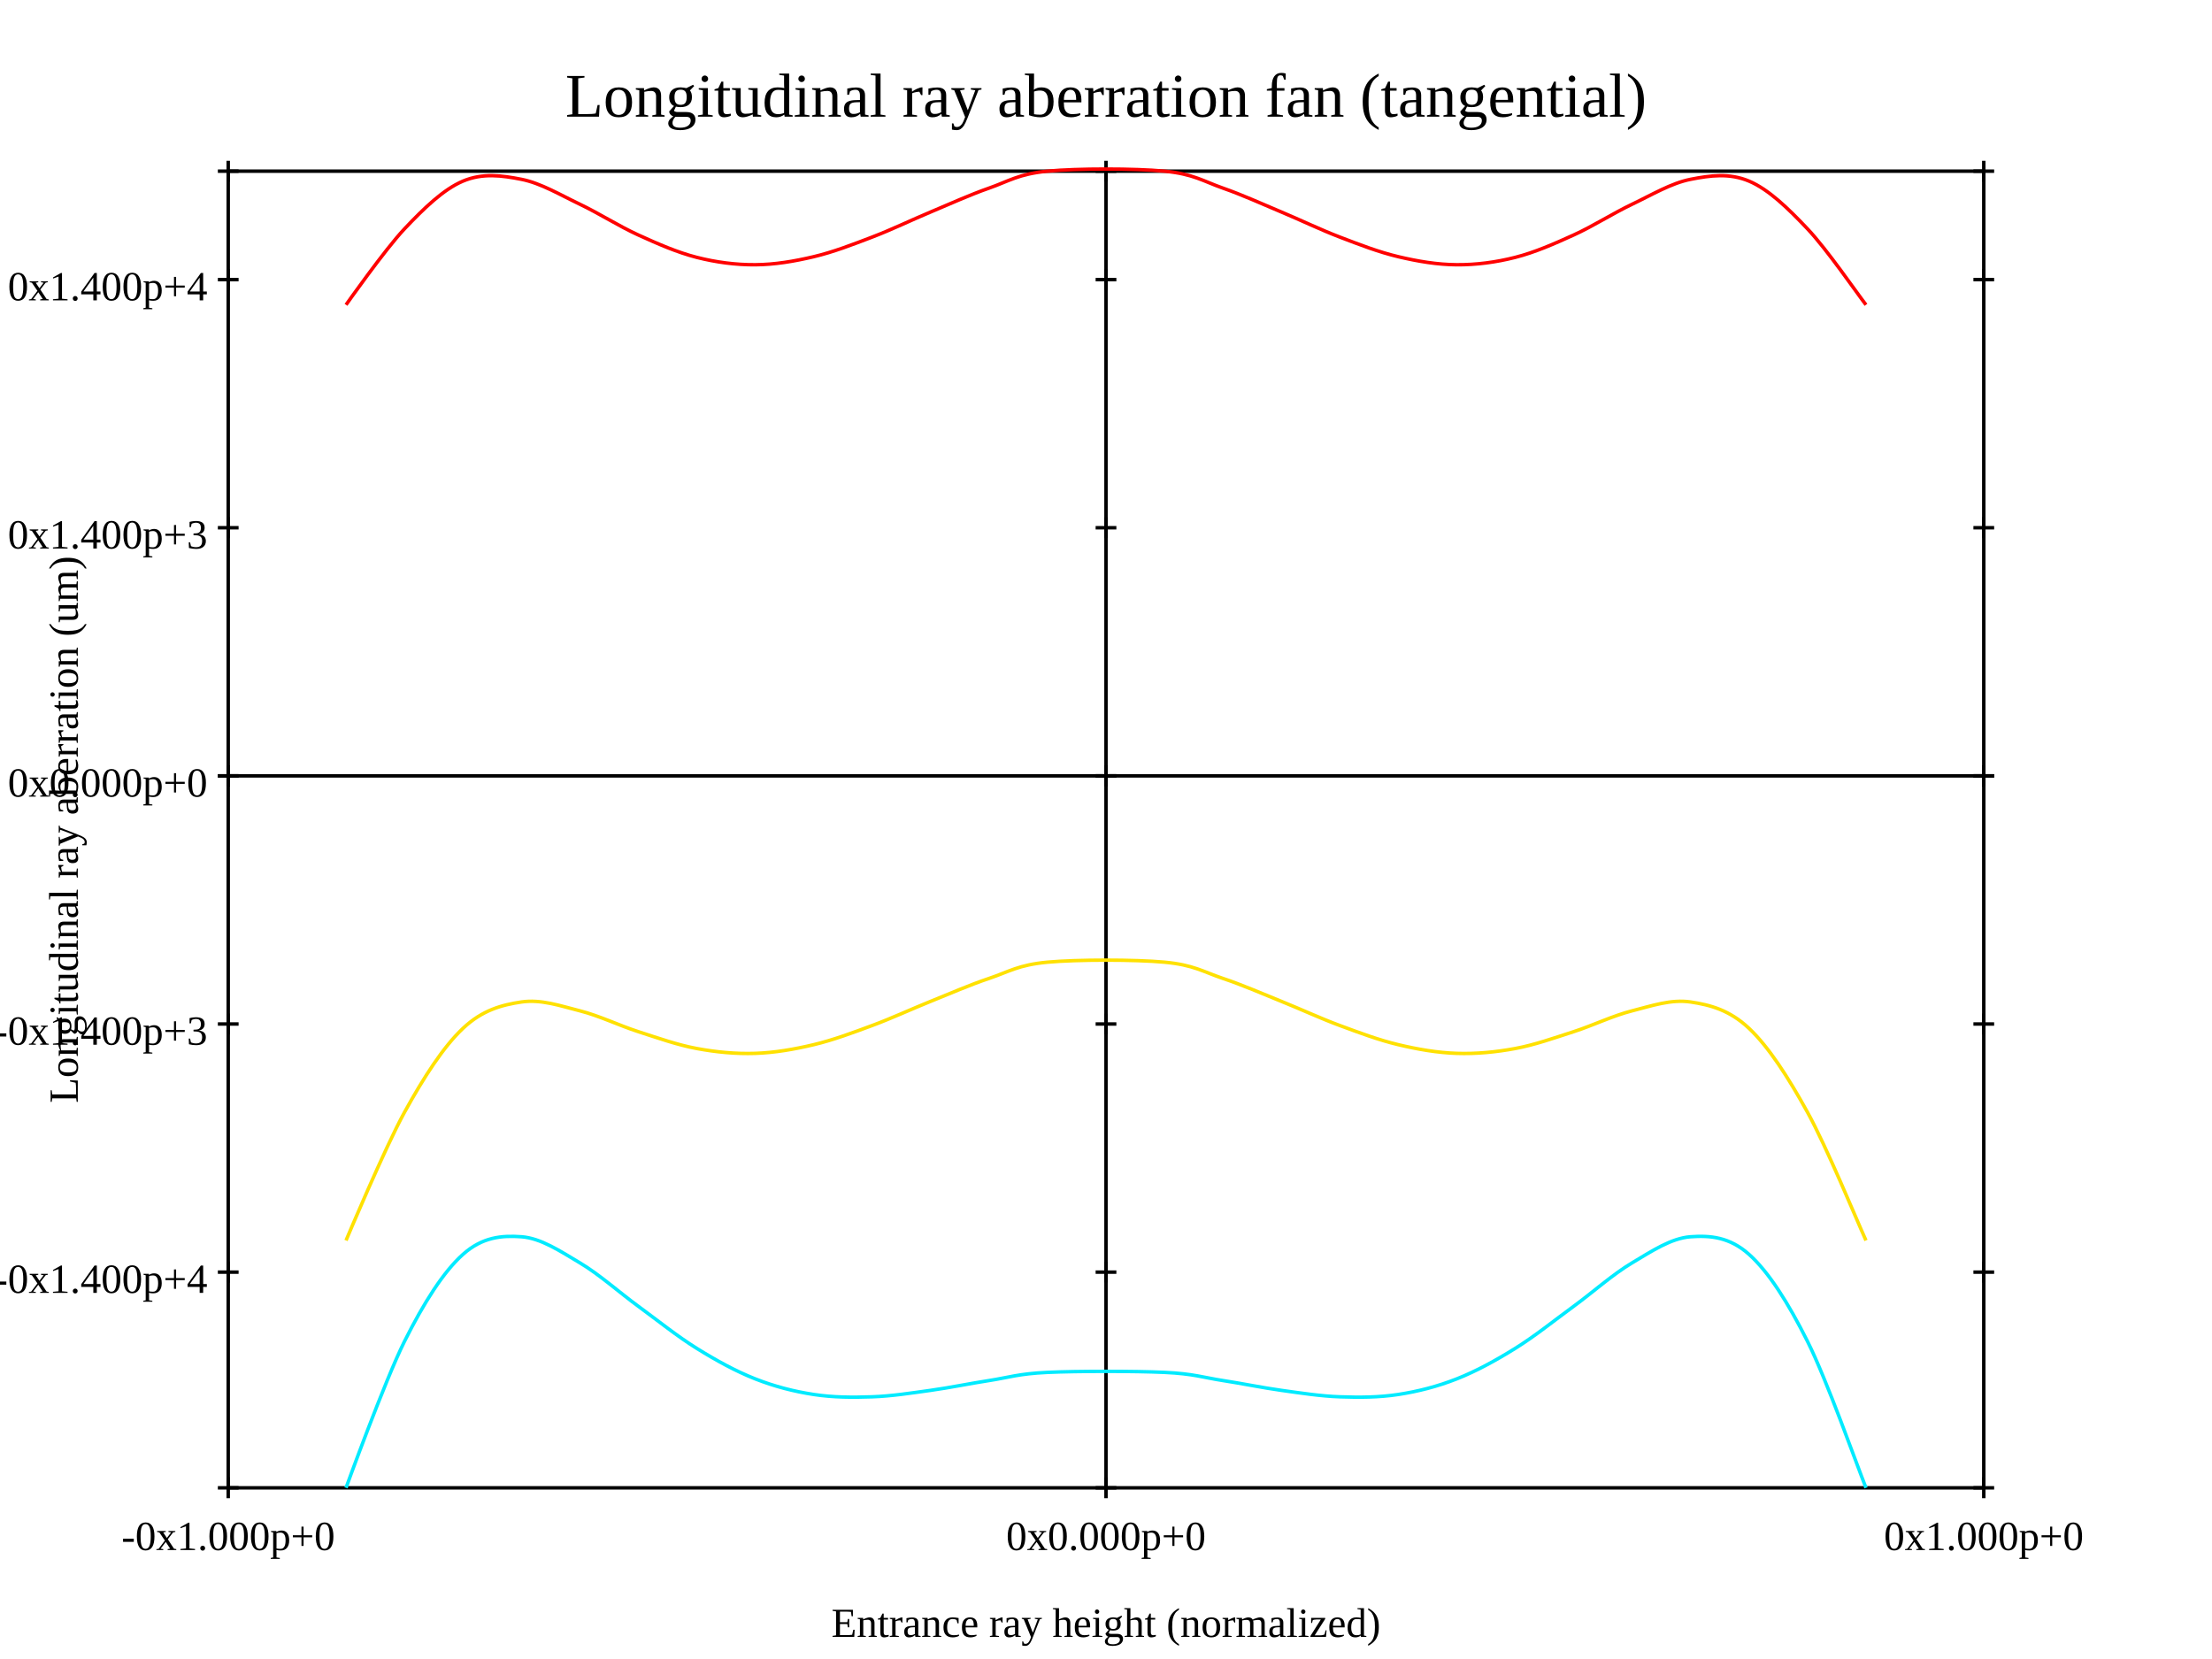
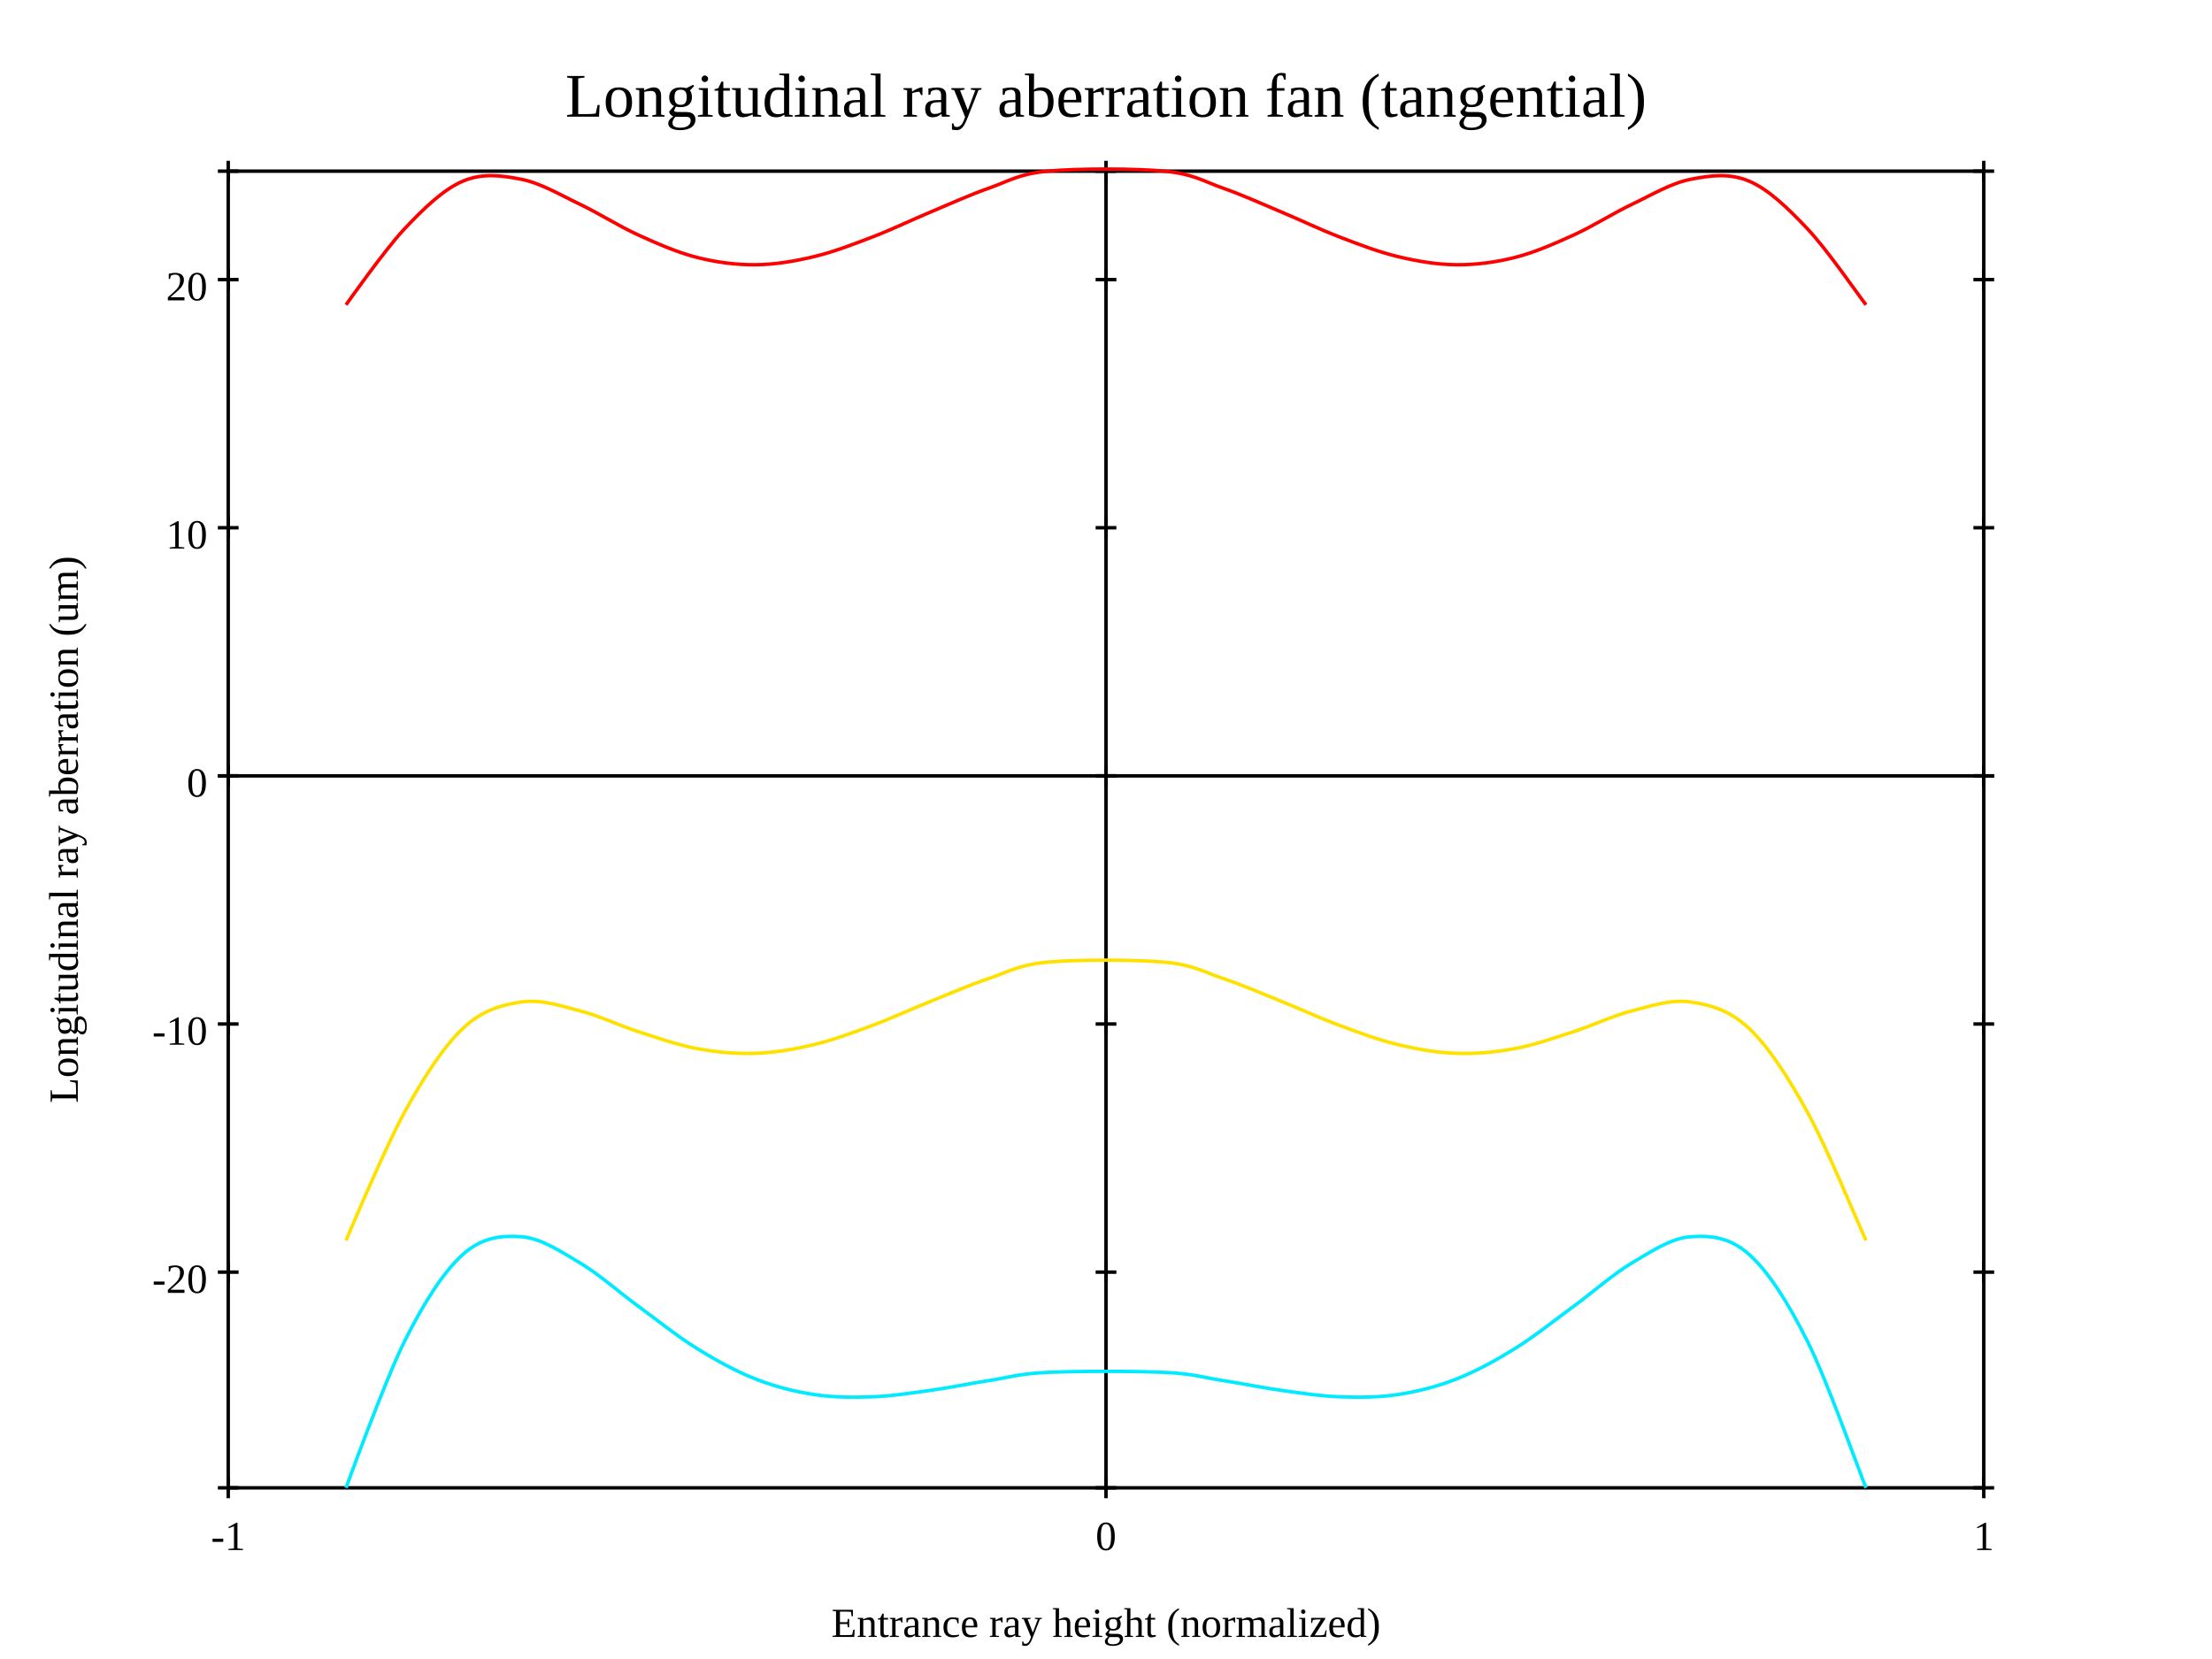
<svg xmlns="http://www.w3.org/2000/svg" xmlns:xlink="http://www.w3.org/1999/xlink" width="640px" height="480px" version="1.1">
  <rect x="0" y="0" width="640" height="480" fill="#ffffff" />
  <defs>
    <g id="dot">
      <line x1="1" y1="1" x2="0" y2="0" />
    </g>
    <g id="cross">
      <line x1="-3" y1="0" x2="3" y2="0" />
      <line x1="0" y1="-3" x2="0" y2="3" />
    </g>
    <g id="square">
      <line x1="-3" y1="-3" x2="-3" y2="3" />
      <line x1="-3" y1="3" x2="3" y2="3" />
      <line x1="3" y1="3" x2="3" y2="-3" />
      <line x1="3" y1="-3" x2="-3" y2="-3" />
    </g>
    <g id="round">
      <ellipse cx="0" cy="0" rx="3" ry="3" fill="none" />
    </g>
    <g id="triangle">
      <line x1="0" y1="-3" x2="-3" y2="3" />
      <line x1="-3" y1="3" x2="3" y2="3" />
      <line x1="0" y1="-3" x2="3" y2="3" />
    </g>
  </defs>
  <polygon fill="none" stroke="#000000" points="66.032,430.476 66.032,49.524 573.968,49.524 573.968,430.476 " />
  <text style="font-size:12;text-align:center;text-anchor:middle;" x="320" y="473.619" fill="#000000">Entrance ray height (normalized)</text>
  <line x1="66.032" y1="224.484" x2="573.968" y2="224.484" stroke="#000000" />
  <use x="66.032" y="224.484" xlink:href="#cross" stroke="#000000" />
  <use x="66.032" y="49.524" xlink:href="#cross" stroke="#000000" />
  <use x="66.032" y="430.476" xlink:href="#cross" stroke="#000000" />
-   <text style="font-size:12;text-align:center;text-anchor:middle;" x="66.032" y="448.476" fill="#000000">-0x1.000p+0</text>
+   <text style="font-size:12;text-align:center;text-anchor:middle;" x="66.032" y="448.476" fill="#000000">-1</text>
  <use x="320" y="224.484" xlink:href="#cross" stroke="#000000" />
  <use x="320" y="49.524" xlink:href="#cross" stroke="#000000" />
  <use x="320" y="430.476" xlink:href="#cross" stroke="#000000" />
-   <text style="font-size:12;text-align:center;text-anchor:middle;" x="320" y="448.476" fill="#000000">0x0.000p+0</text>
+   <text style="font-size:12;text-align:center;text-anchor:middle;" x="320" y="448.476" fill="#000000">0</text>
  <use x="573.968" y="224.484" xlink:href="#cross" stroke="#000000" />
  <use x="573.968" y="49.524" xlink:href="#cross" stroke="#000000" />
  <use x="573.968" y="430.476" xlink:href="#cross" stroke="#000000" />
-   <text style="font-size:12;text-align:center;text-anchor:middle;" x="573.968" y="448.476" fill="#000000">0x1.000p+0</text>
+   <text style="font-size:12;text-align:center;text-anchor:middle;" x="573.968" y="448.476" fill="#000000">1</text>
  <text style="font-size:12;text-align:center;text-anchor:middle;" x="16.508" y="246" transform="rotate(-90,16.5079,240)" fill="#000000">Longitudinal ray aberration (um)</text>
  <line x1="320" y1="430.476" x2="320" y2="49.524" stroke="#000000" />
  <use x="320" y="368.067" xlink:href="#cross" stroke="#000000" />
  <use x="573.968" y="368.067" xlink:href="#cross" stroke="#000000" />
  <use x="66.032" y="368.067" xlink:href="#cross" stroke="#000000" />
-   <text style="font-size:12;text-align:right;text-anchor:end;" x="60.032" y="374.067" fill="#000000">-0x1.400p+4</text>
+   <text style="font-size:12;text-align:right;text-anchor:end;" x="60.032" y="374.067" fill="#000000">-20</text>
  <use x="320" y="296.275" xlink:href="#cross" stroke="#000000" />
  <use x="573.968" y="296.275" xlink:href="#cross" stroke="#000000" />
  <use x="66.032" y="296.275" xlink:href="#cross" stroke="#000000" />
-   <text style="font-size:12;text-align:right;text-anchor:end;" x="60.032" y="302.275" fill="#000000">-0x1.400p+3</text>
+   <text style="font-size:12;text-align:right;text-anchor:end;" x="60.032" y="302.275" fill="#000000">-10</text>
  <use x="320" y="224.484" xlink:href="#cross" stroke="#000000" />
  <use x="573.968" y="224.484" xlink:href="#cross" stroke="#000000" />
  <use x="66.032" y="224.484" xlink:href="#cross" stroke="#000000" />
-   <text style="font-size:12;text-align:right;text-anchor:end;" x="60.032" y="230.484" fill="#000000">0x0.000p+0</text>
+   <text style="font-size:12;text-align:right;text-anchor:end;" x="60.032" y="230.484" fill="#000000">0</text>
  <use x="320" y="152.692" xlink:href="#cross" stroke="#000000" />
  <use x="573.968" y="152.692" xlink:href="#cross" stroke="#000000" />
  <use x="66.032" y="152.692" xlink:href="#cross" stroke="#000000" />
-   <text style="font-size:12;text-align:right;text-anchor:end;" x="60.032" y="158.692" fill="#000000">0x1.400p+3</text>
+   <text style="font-size:12;text-align:right;text-anchor:end;" x="60.032" y="158.692" fill="#000000">10</text>
  <use x="320" y="80.9" xlink:href="#cross" stroke="#000000" />
  <use x="573.968" y="80.9" xlink:href="#cross" stroke="#000000" />
  <use x="66.032" y="80.9" xlink:href="#cross" stroke="#000000" />
-   <text style="font-size:12;text-align:right;text-anchor:end;" x="60.032" y="86.9" fill="#000000">0x1.400p+4</text>
+   <text style="font-size:12;text-align:right;text-anchor:end;" x="60.032" y="86.9" fill="#000000">20</text>
  <text style="font-size:18;text-align:center;text-anchor:middle;" x="320" y="33.762" fill="#000000">Longitudinal ray aberration fan (tangential)</text>
  <path fill="none" stroke="#00ebff" d="M100.114,430.476 S111.39,399.365 117.029,388.108 S128.305,367.979 133.943,362.932 S145.219,357.422 150.857,357.83 S162.133,362.023 167.771,365.376 S179.048,373.823 184.686,377.949 S195.962,386.63 201.6,390.13 S212.876,396.729 218.514,398.951 S229.79,402.599 235.429,403.464 S246.705,404.34 252.343,404.141 S263.619,403.057 269.257,402.272 S280.533,400.303 286.171,399.436 S294.629,397.465 303.086,397.071 S328.457,396.677 336.914,397.071 S348.19,398.569 353.829,399.436 S365.105,401.488 370.743,402.272 S382.019,403.942 387.657,404.141 S398.933,404.329 404.571,403.464 S415.848,401.173 421.486,398.951 S432.762,393.631 438.4,390.13 S449.676,382.074 455.314,377.949 S466.59,368.73 472.229,365.376 S483.505,358.237 489.143,357.83 S500.419,357.886 506.057,362.932 S517.333,376.851 522.971,388.108 S537.067,423.415 539.886,430.476 " />
-   <path fill="none" stroke="#ffe100" d="M100.114,358.903 S111.39,332.048 117.029,321.821 S128.305,302.861 133.943,297.542 S145.219,290.751 150.857,289.904 S162.133,291.029 167.771,292.46 S179.048,296.674 184.686,298.492 S195.962,302.323 201.6,303.369 S212.876,304.953 218.514,304.768 S229.79,303.601 235.429,302.258 S246.705,298.803 252.343,296.714 S263.619,291.996 269.257,289.725 S280.533,284.977 286.171,283.087 S294.629,279.169 303.086,278.386 S328.457,277.602 336.914,278.386 S348.19,281.198 353.829,283.087 S365.105,287.454 370.743,289.725 S382.019,294.625 387.657,296.714 S398.933,300.916 404.571,302.258 S415.848,304.583 421.486,304.768 S432.762,304.415 438.4,303.369 S449.676,300.31 455.314,298.492 S466.59,293.891 472.229,292.46 S483.505,289.057 489.143,289.904 S500.419,292.222 506.057,297.542 S517.333,311.594 522.971,321.821 S537.067,352.723 539.886,358.903 " />
+   <path fill="none" stroke="#ffe100" d="M100.114,358.903 S111.39,332.048 117.029,321.821 S128.305,302.861 133.943,297.542 S145.219,290.751 150.857,289.904 S162.133,291.029 167.771,292.46 S179.048,296.674 184.686,298.492 S195.962,302.323 201.6,303.369 S212.876,304.953 218.514,304.768 S229.79,303.601 235.429,302.258 S246.705,298.803 252.343,296.714 S263.619,291.996 269.257,289.725 S280.533,284.977 286.171,283.087 S294.629,279.169 303.086,278.386 S328.457,277.602 336.914,278.386 S348.19,281.198 353.829,283.087 S365.105,287.454 370.743,289.725 S382.019,294.625 387.657,296.714 S398.933,300.916 404.571,302.258 S415.848,304.583 421.486,304.768 S432.762,304.415 438.4,303.369 S449.676,300.311 455.314,298.492 S466.59,293.891 472.229,292.46 S483.505,289.057 489.143,289.904 S500.419,292.222 506.057,297.542 S517.333,311.594 522.971,321.821 S537.067,352.723 539.886,358.903 " />
  <path fill="none" stroke="#ff0000" d="M100.114,88.193 S111.39,72.183 117.029,66.218 S128.305,54.794 133.943,52.404 S145.219,50.766 150.857,51.88 S162.133,56.405 167.771,59.09 S179.048,65.427 184.686,67.989 S195.962,73.03 201.6,74.465 S212.876,76.631 218.514,76.599 S229.79,75.606 235.429,74.272 S246.705,70.751 252.343,68.596 S263.619,63.7 269.257,61.339 S280.533,56.394 286.171,54.425 S294.629,50.341 303.086,49.524 S328.457,48.707 336.914,49.524 S348.19,52.455 353.829,54.425 S365.105,58.977 370.743,61.339 S382.019,66.44 387.657,68.596 S398.933,72.938 404.571,74.272 S415.848,76.567 421.486,76.599 S432.762,75.9 438.4,74.465 S449.676,70.552 455.314,67.989 S466.59,61.775 472.229,59.09 S483.505,52.994 489.143,51.88 S500.419,50.015 506.057,52.404 S517.333,60.254 522.971,66.218 S537.067,84.531 539.886,88.193 " />
</svg>
